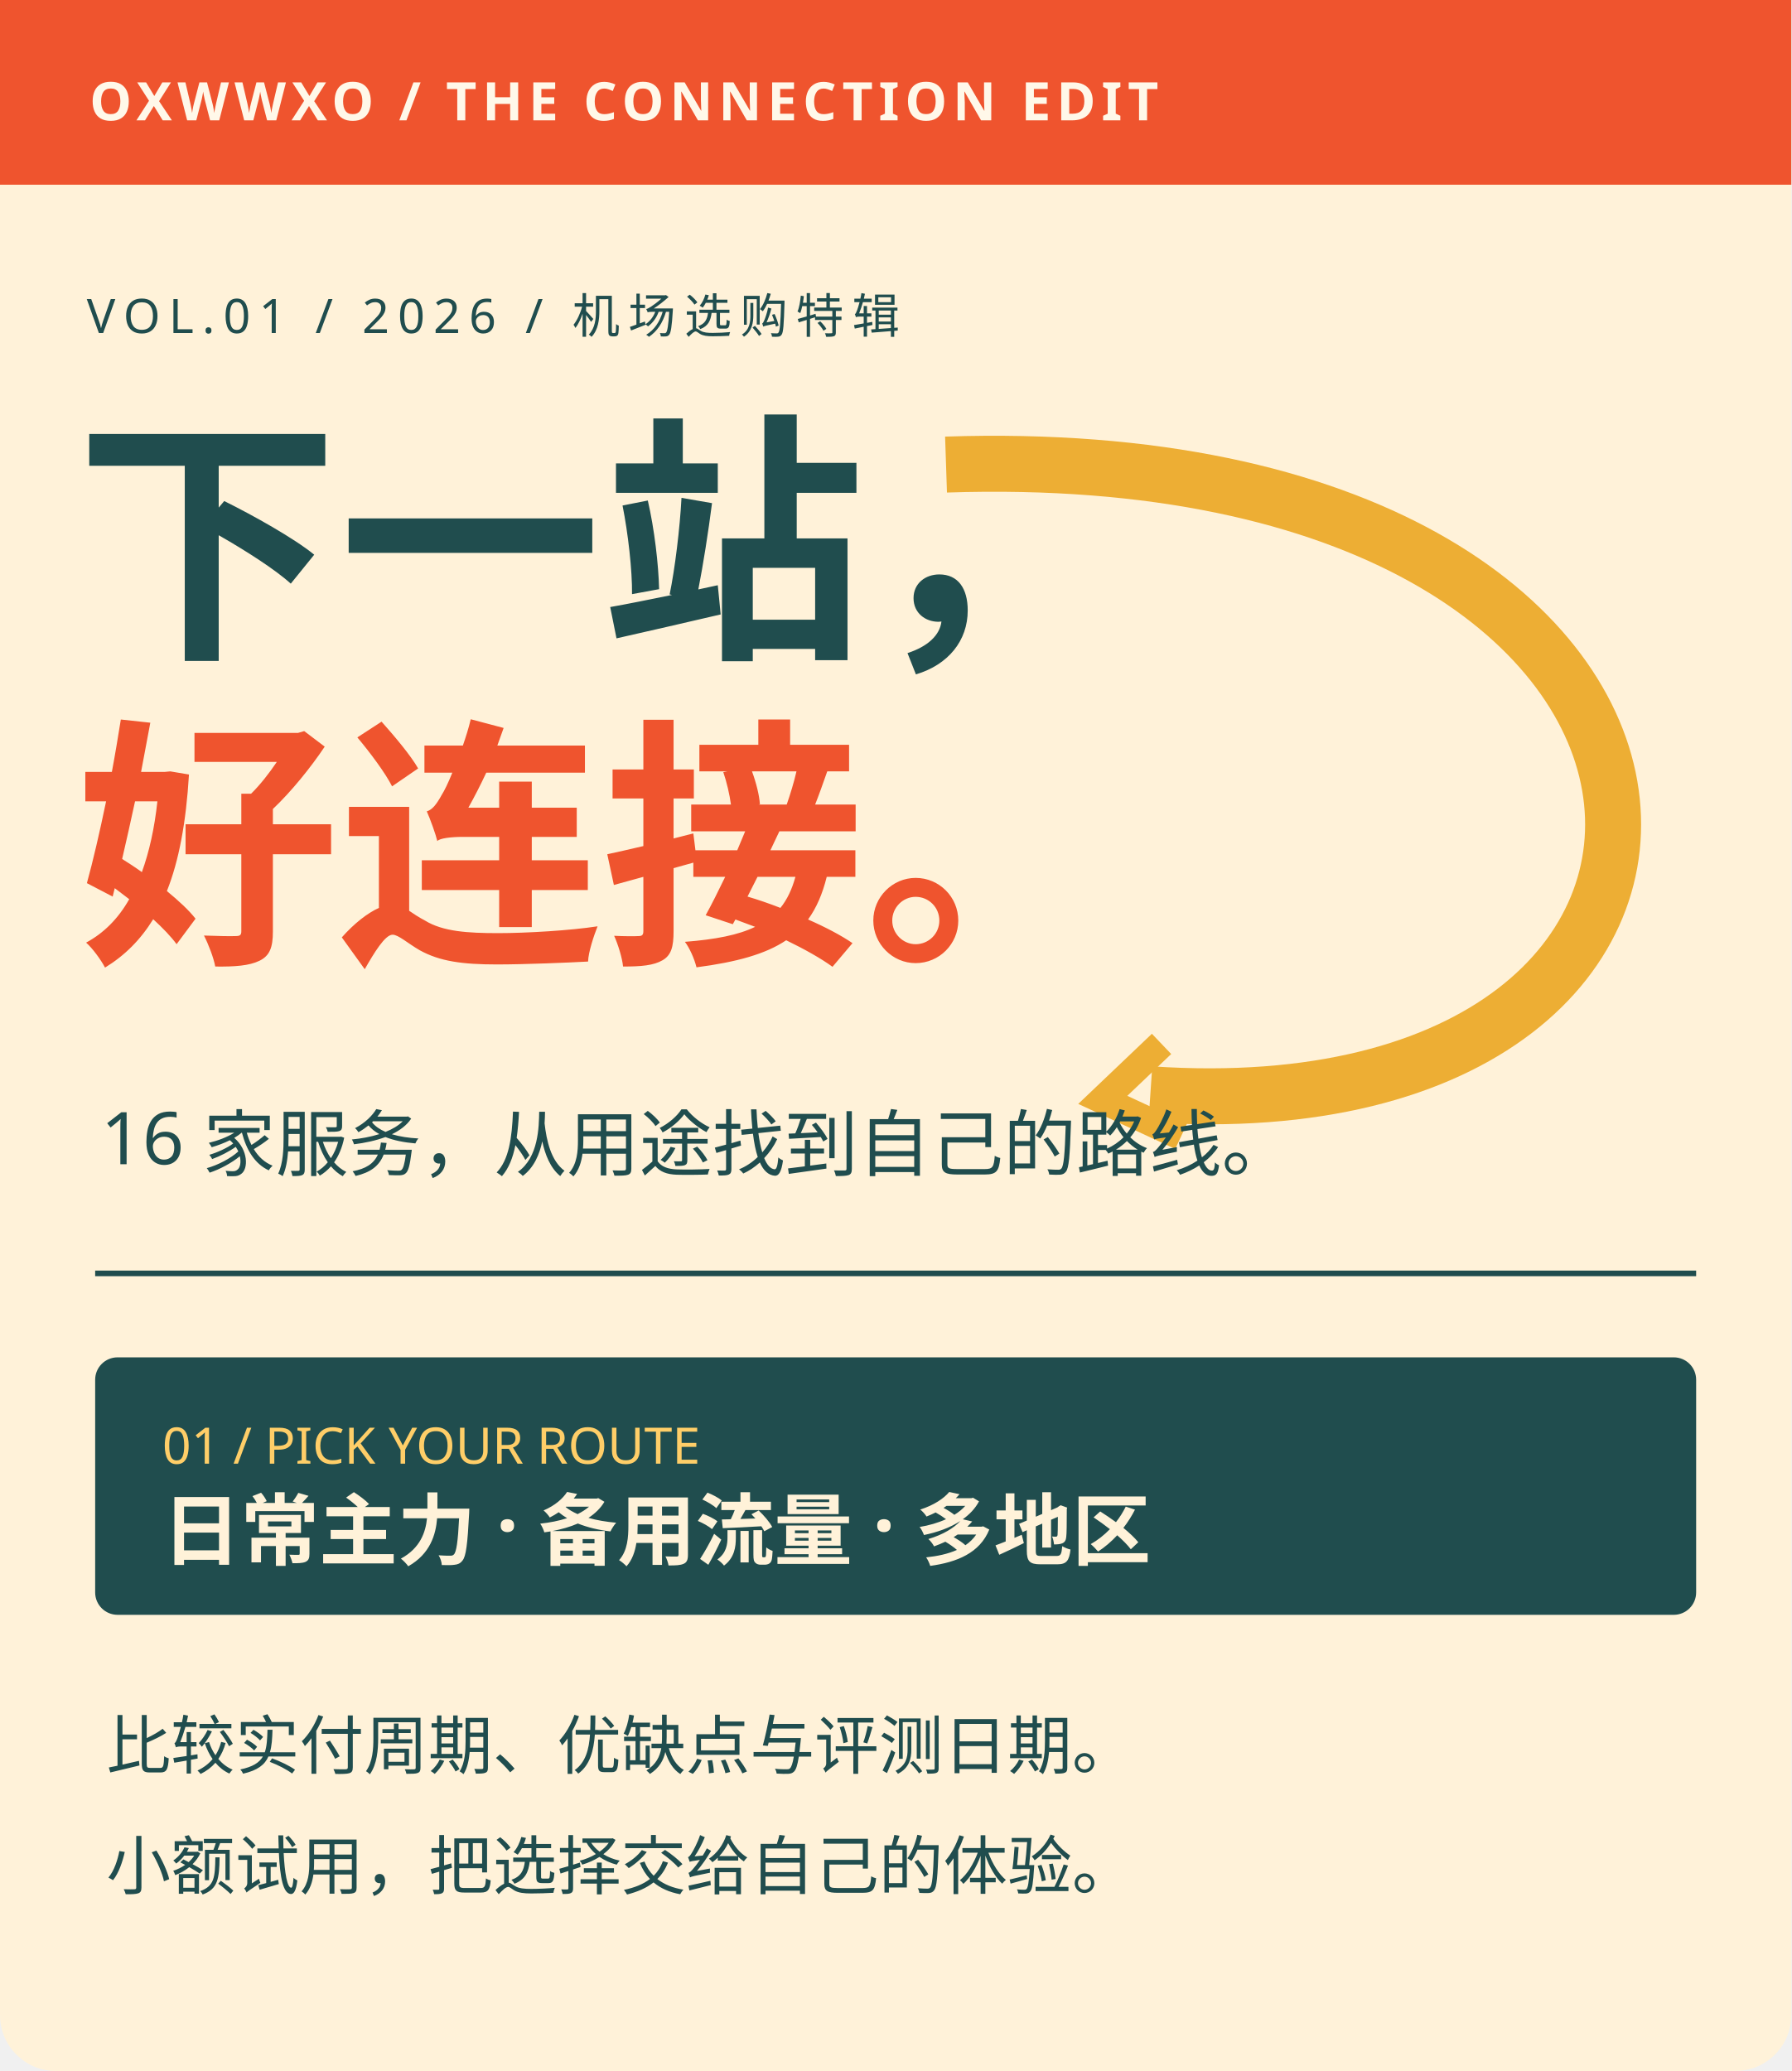
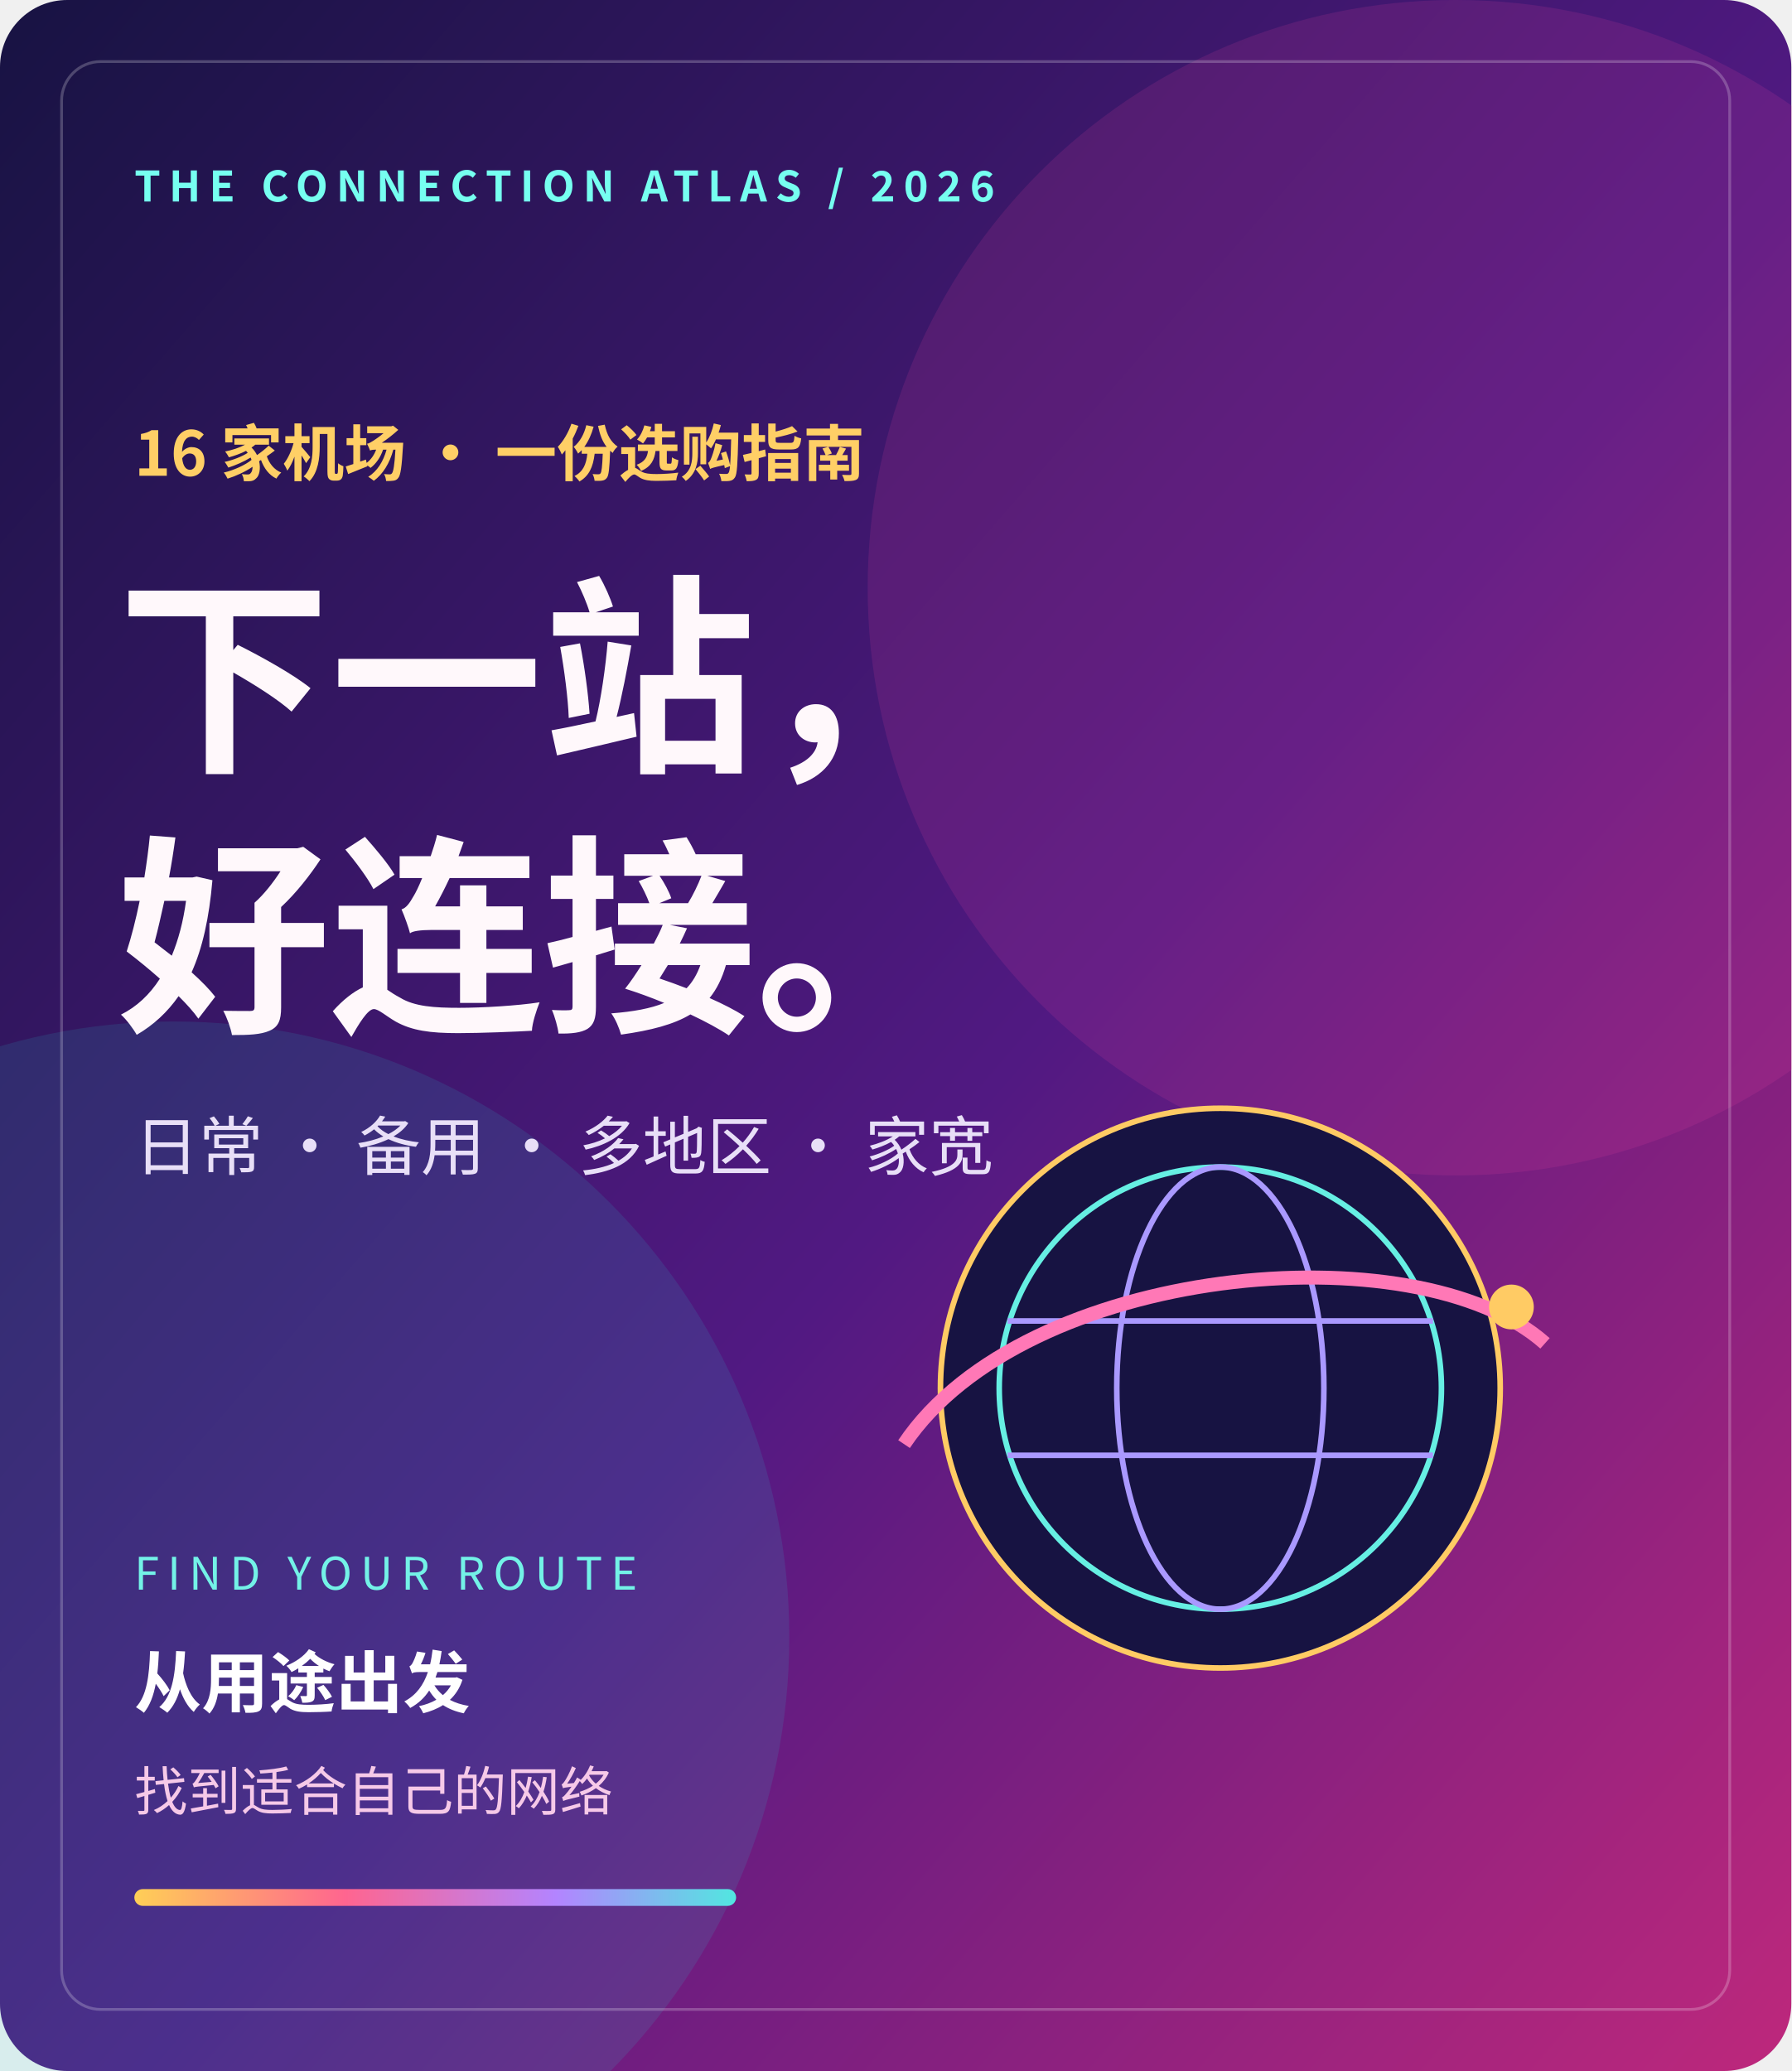
- <svg xmlns="http://www.w3.org/2000/svg" width="640" height="740" viewBox="0 0 640 740" role="img" aria-labelledby="t d">
-   <g font-family="Microsoft YaHei,PingFang SC,sans-serif">
-     <rect width="640" height="740" rx="20" fill="#fff2d9" />
-     <rect x="0" y="0" width="640" height="66" fill="#ef542e" />
-     <text x="32" y="43" font-size="19" font-weight="900" letter-spacing="2" fill="#fff8e9">OXWWXO / THE CONNECTION EDIT</text>
-     <text x="31" y="119" font-size="17" letter-spacing="3" fill="#204d4e">VOL.01 / 2026 / 机场选购特辑</text>
-     <text x="27" y="228" font-size="94" font-weight="900" fill="#204d4e">下一站，</text>
-     <text x="27" y="337" font-size="94" font-weight="900" fill="#ef542e">好连接。</text>
-     <path d="M338 166C637 156 647 407 411 391" fill="none" stroke="#edae34" stroke-width="20" />
-     <path d="m415 373-21 20 28 13" fill="none" stroke="#edae34" stroke-width="10" />
-     <text x="36" y="416" font-size="26" fill="#204d4e">16 家服务，从用途找到自己的路线。</text>
-     <path d="M34 455H606" stroke="#204d4e" stroke-width="2" />
-     <rect x="34" y="485" width="572" height="92" rx="8" fill="#204d4e" />
-     <text x="58" y="523" font-size="18" fill="#ffce68">01 / PICK YOUR ROUTE</text>
-     <text x="58" y="557" font-size="28" font-weight="700" fill="#fff2d9">日常主力 · 备用流量 · 多地区</text>
-     <text x="38" y="632" font-size="23" fill="#204d4e">比较实付周期、优缺点与评测日期。</text>
-     <text x="38" y="675" font-size="23" fill="#204d4e">小额试用，把选择交给自己的体验。</text>
+ <svg xmlns="http://www.w3.org/2000/svg" width="640" height="740" viewBox="0 0 640 740" role="img" aria-labelledby="title desc">
+   <defs>
+     <linearGradient id="bg" x2="1" y2="1">
+       <stop stop-color="#171342" />
+       <stop offset=".54" stop-color="#511982" />
+       <stop offset="1" stop-color="#bf287c" />
+     </linearGradient>
+     <linearGradient id="rain">
+       <stop stop-color="#ffcf56" />
+       <stop offset=".35" stop-color="#ff658f" />
+       <stop offset=".7" stop-color="#b384ff" />
+       <stop offset="1" stop-color="#51e7e0" />
+     </linearGradient>
+   </defs>
+   <rect width="640" height="740" rx="24" fill="url(#bg)" />
+   <circle cx="520" cy="210" r="210" fill="#f745a5" opacity=".13" />
+   <circle cx="62" cy="585" r="220" fill="#26d7d1" opacity=".12" />
+   <rect x="22" y="22" width="596" height="696" rx="14" fill="none" stroke="#fff" opacity=".22" />
+   <g font-family="Microsoft YaHei,PingFang SC,Noto Sans CJK SC,sans-serif">
+     <text x="48" y="72" font-size="15" font-weight="700" letter-spacing="3" fill="#76fff0">THE CONNECTION ATLAS / 2026</text>
+     <path d="M48 91H592" stroke="url(#rain)" stroke-width="3" />
+     <text x="48" y="170" fill="#ffcf66" font-size="22" font-weight="700">16 家机场 · 一份选购指南</text>
+     <text x="42" y="270" fill="#fff8fb" font-size="76" font-weight="900">下一站，</text>
+     <text x="42" y="363" fill="#fff8fb" font-size="76" font-weight="900">好连接。</text>
+     <text x="48" y="418" fill="#e8dff7" font-size="23">日常 · 备用 · 多地区 · 家宽</text>
+     <g transform="translate(436 496)">
+       <circle r="100" fill="#171342" stroke="#ffcb64" stroke-width="2" />
+       <circle r="79" fill="none" stroke="#66efe3" stroke-width="2" />
+       <ellipse rx="37" ry="79" fill="none" stroke="#aa99ff" stroke-width="2" />
+       <path d="M-76 -24H76M-76 24H76" stroke="#aa99ff" stroke-width="2" />
+       <path d="M-113 20C-70 -44 70 -57 116 -16" fill="none" stroke="#ff78b6" stroke-width="5" />
+       <circle cx="104" cy="-29" r="8" fill="#ffcb64" />
+     </g>
+     <text x="48" y="568" font-size="16" letter-spacing="3" fill="#73f2e7">FIND YOUR ROUTE</text>
+     <text x="48" y="610" font-size="24" font-weight="700" fill="#fff">从用途出发</text>
+     <text x="48" y="647" font-size="19" fill="#f6c9e8">找到适合自己的网络</text>
+     <rect x="48" y="675" width="215" height="6" rx="3" fill="url(#rain)" />
  </g>
</svg>
